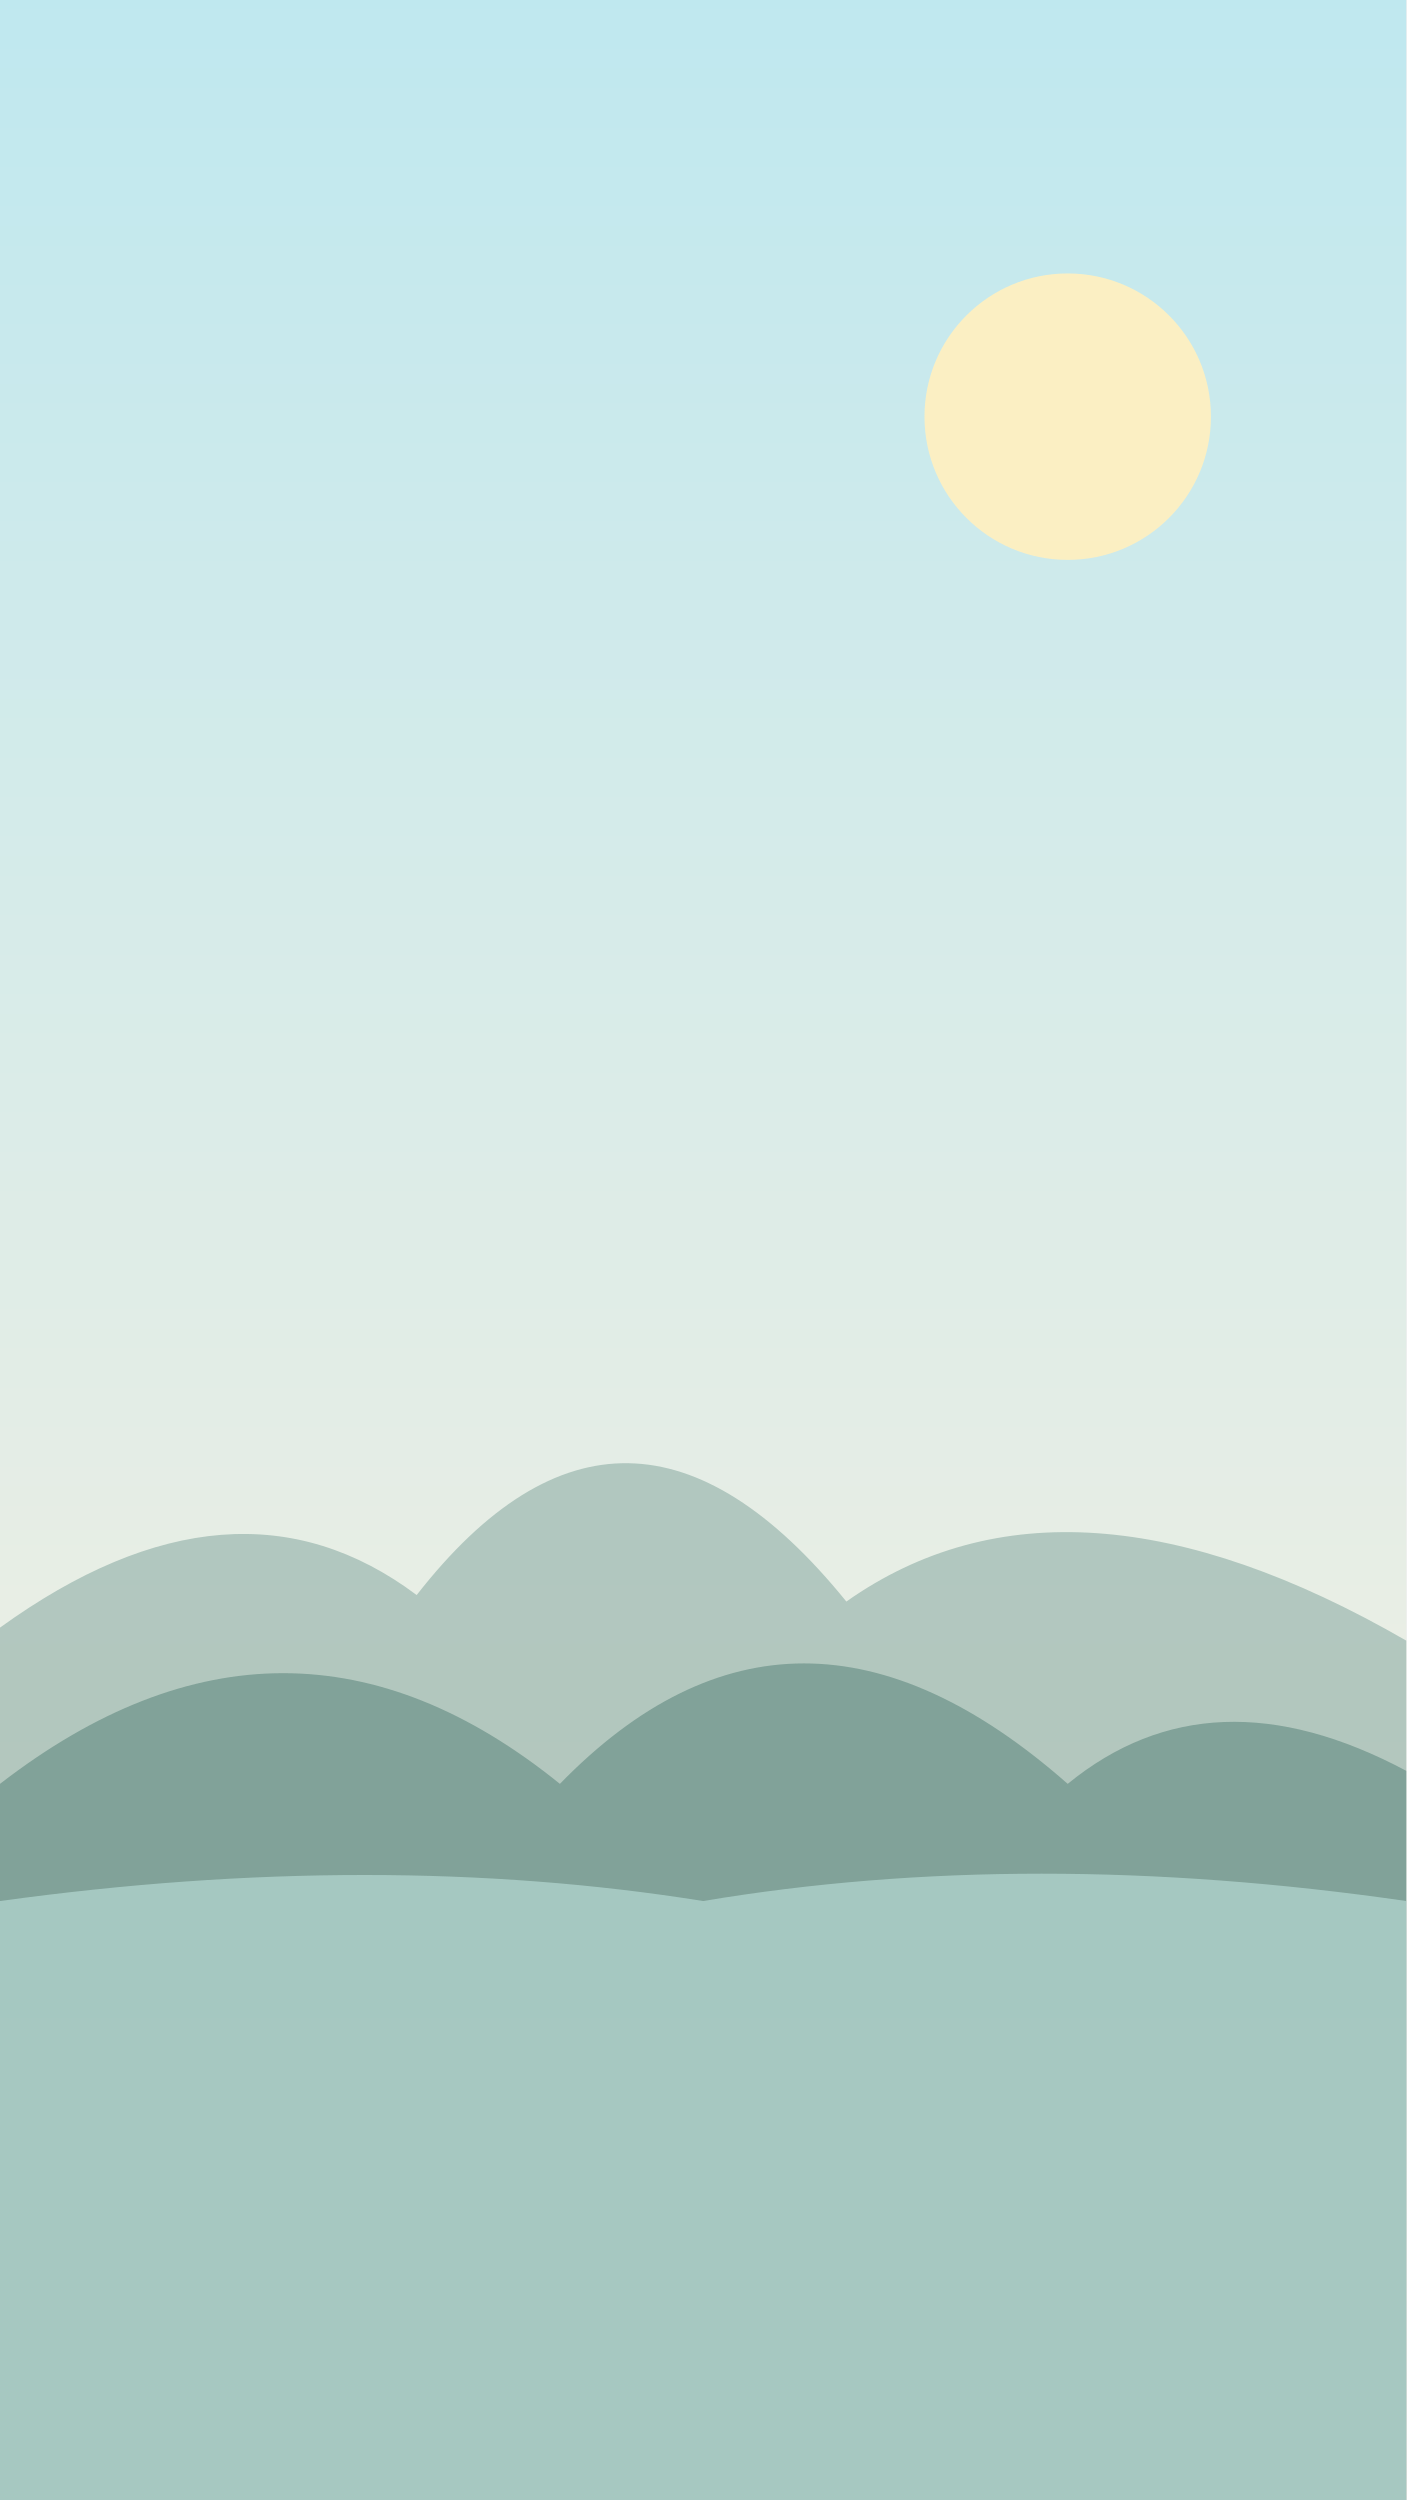
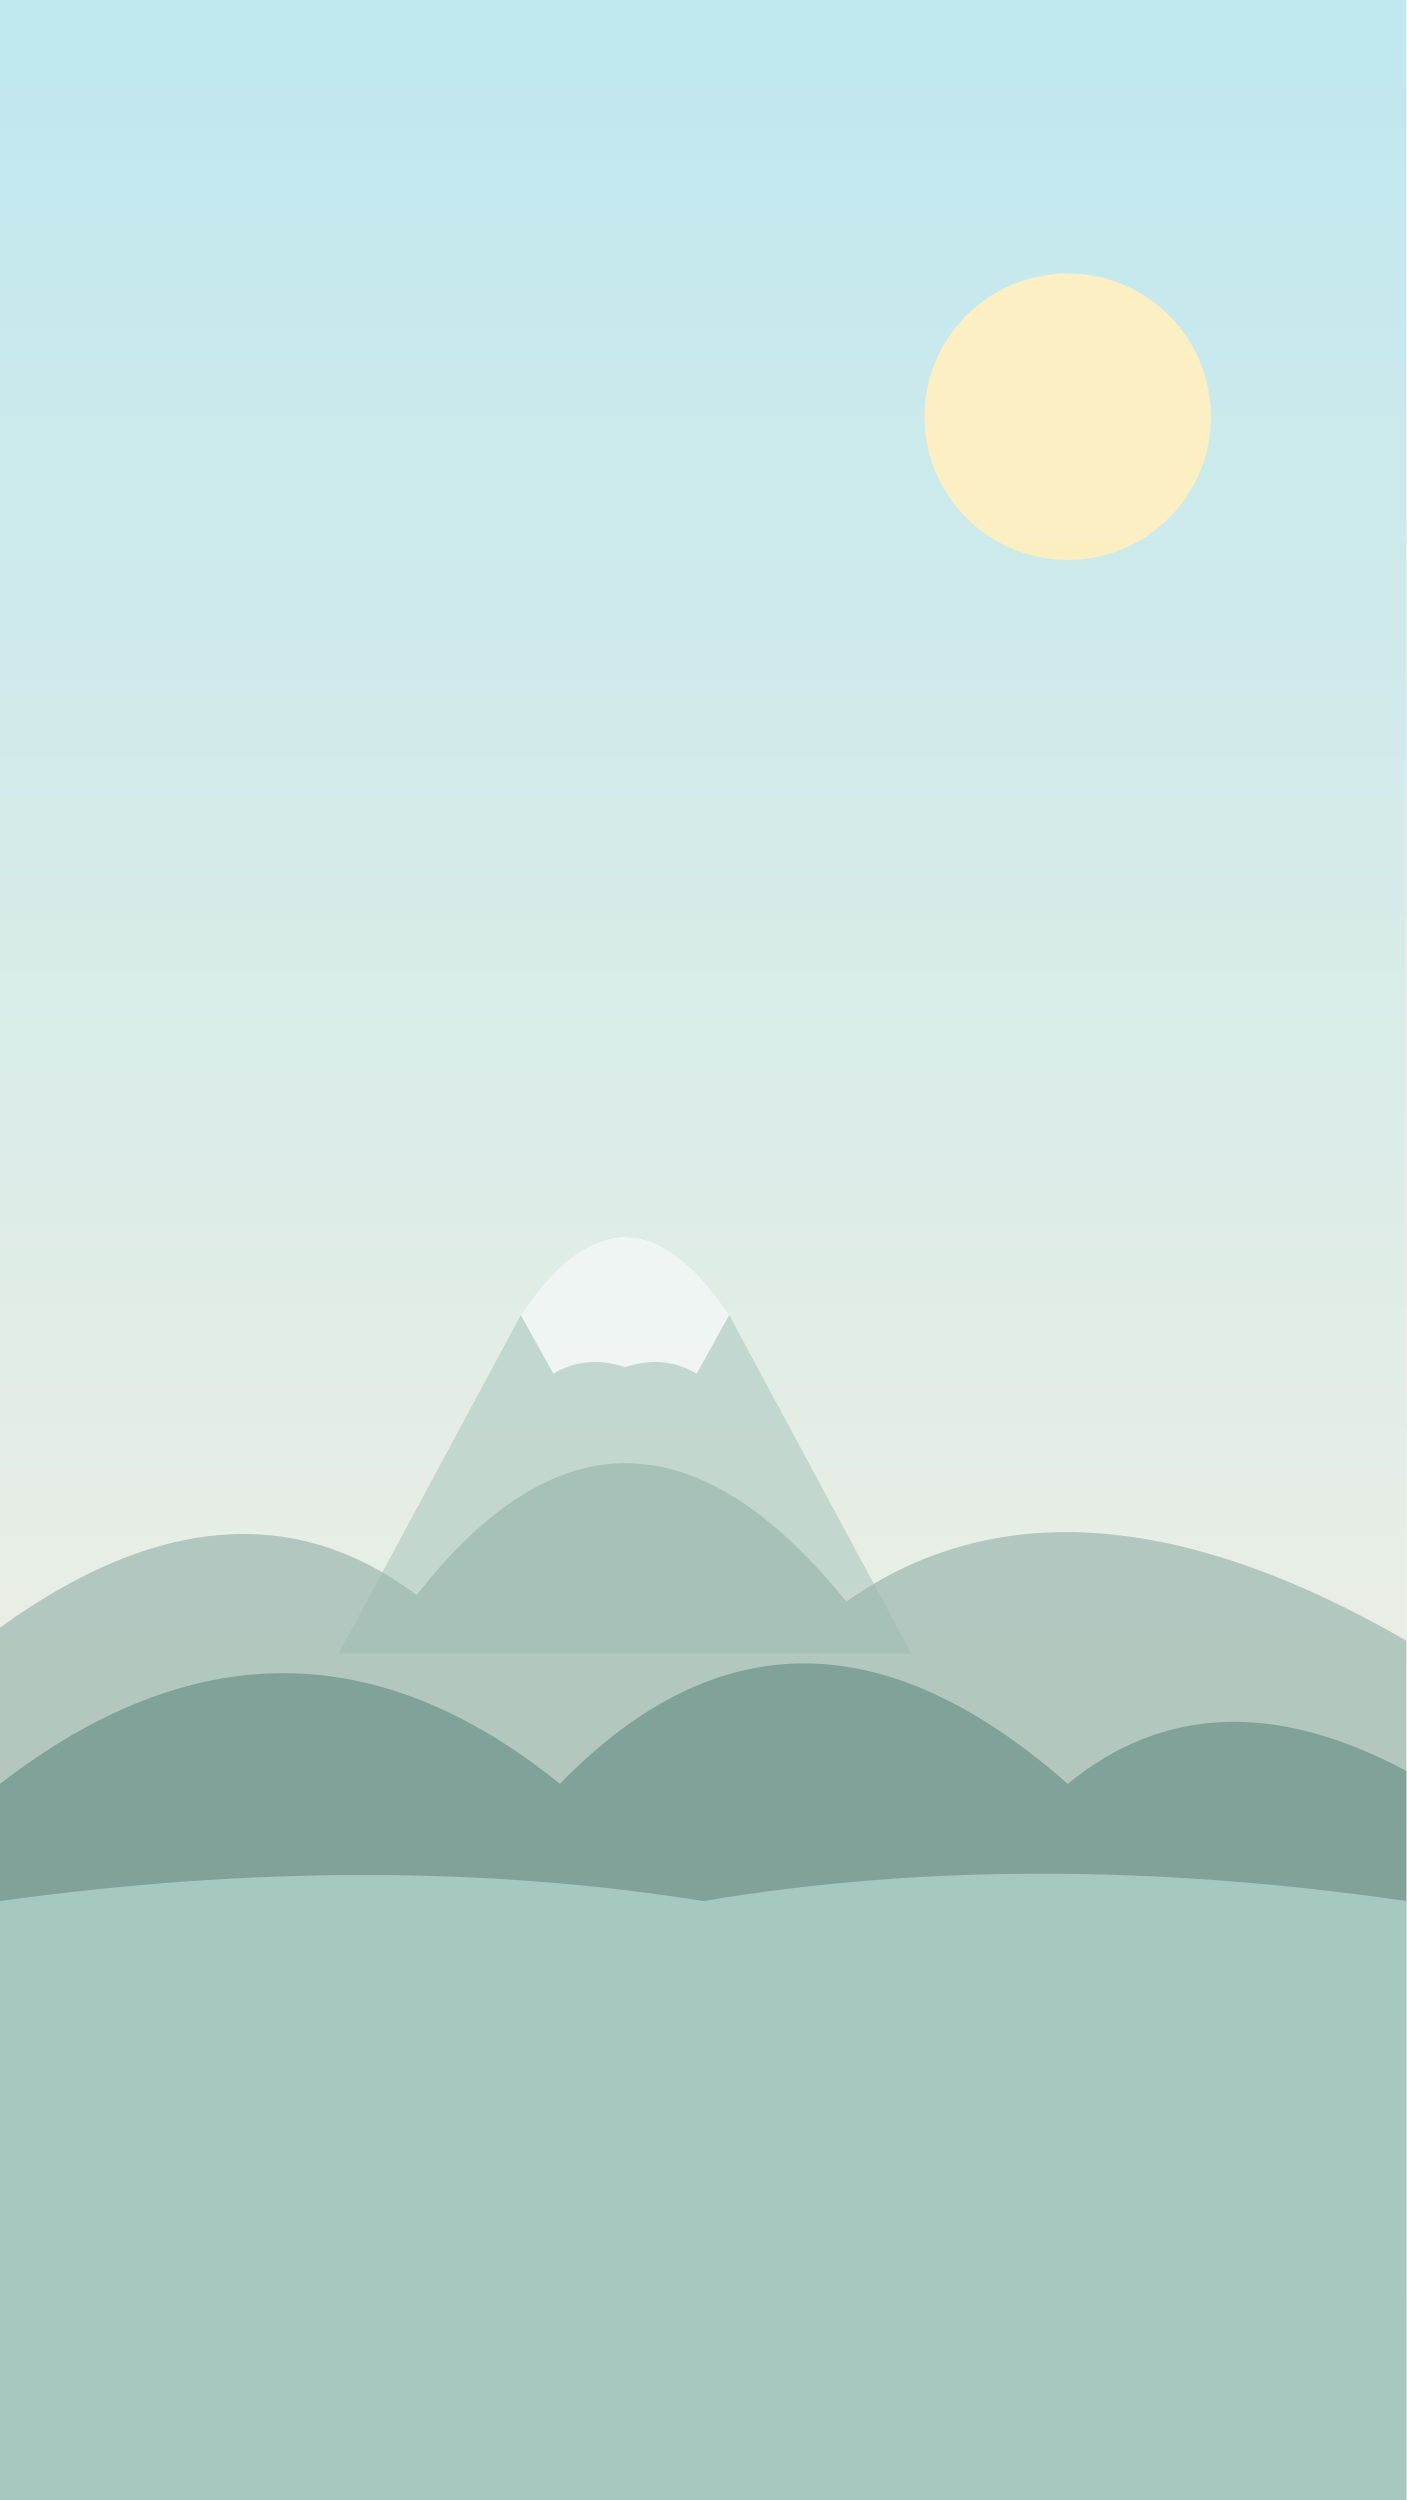
<svg xmlns="http://www.w3.org/2000/svg" width="1080" height="1920" viewBox="0 0 1080 1920">
  <defs>
    <linearGradient id="sky" x1="0" y1="0" x2="0" y2="1">
      <stop stop-color="#BFE8EF" />
      <stop offset="1" stop-color="#FFF1DF" />
    </linearGradient>
  </defs>
  <rect width="1080" height="1920" fill="url(#sky)" />
  <circle cx="820" cy="320" r="110" fill="#FFF0BF" opacity=".92" />
+   <path d="M260 1270 L400 1010 Q440 950 480 950 Q520 950 560 1010 L700 1270 Z" fill="#A8C4BC" opacity=".55" />
+   <path d="M400 1010 Q440 950 480 950 Q520 950 560 1010 L535 1055 Q510 1040 480 1050 Q450 1040 425 1055 Z" fill="#FFFFFF" opacity=".75" />
  <path d="M0 1250 Q180 1120 320 1225 Q480 1020 650 1230 Q820 1110 1080 1260 V1920 H0 Z" fill="#9CB8B0" opacity=".72" />
  <path d="M0 1370 Q220 1200 430 1370 Q610 1185 820 1370 Q930 1280 1080 1360 V1920 H0 Z" fill="#779A91" opacity=".83" />
  <path d="M0 1460 Q290 1420 540 1460 Q790 1418 1080 1460 V1920 H0 Z" fill="#BFE4DF" opacity=".58" />
</svg>
